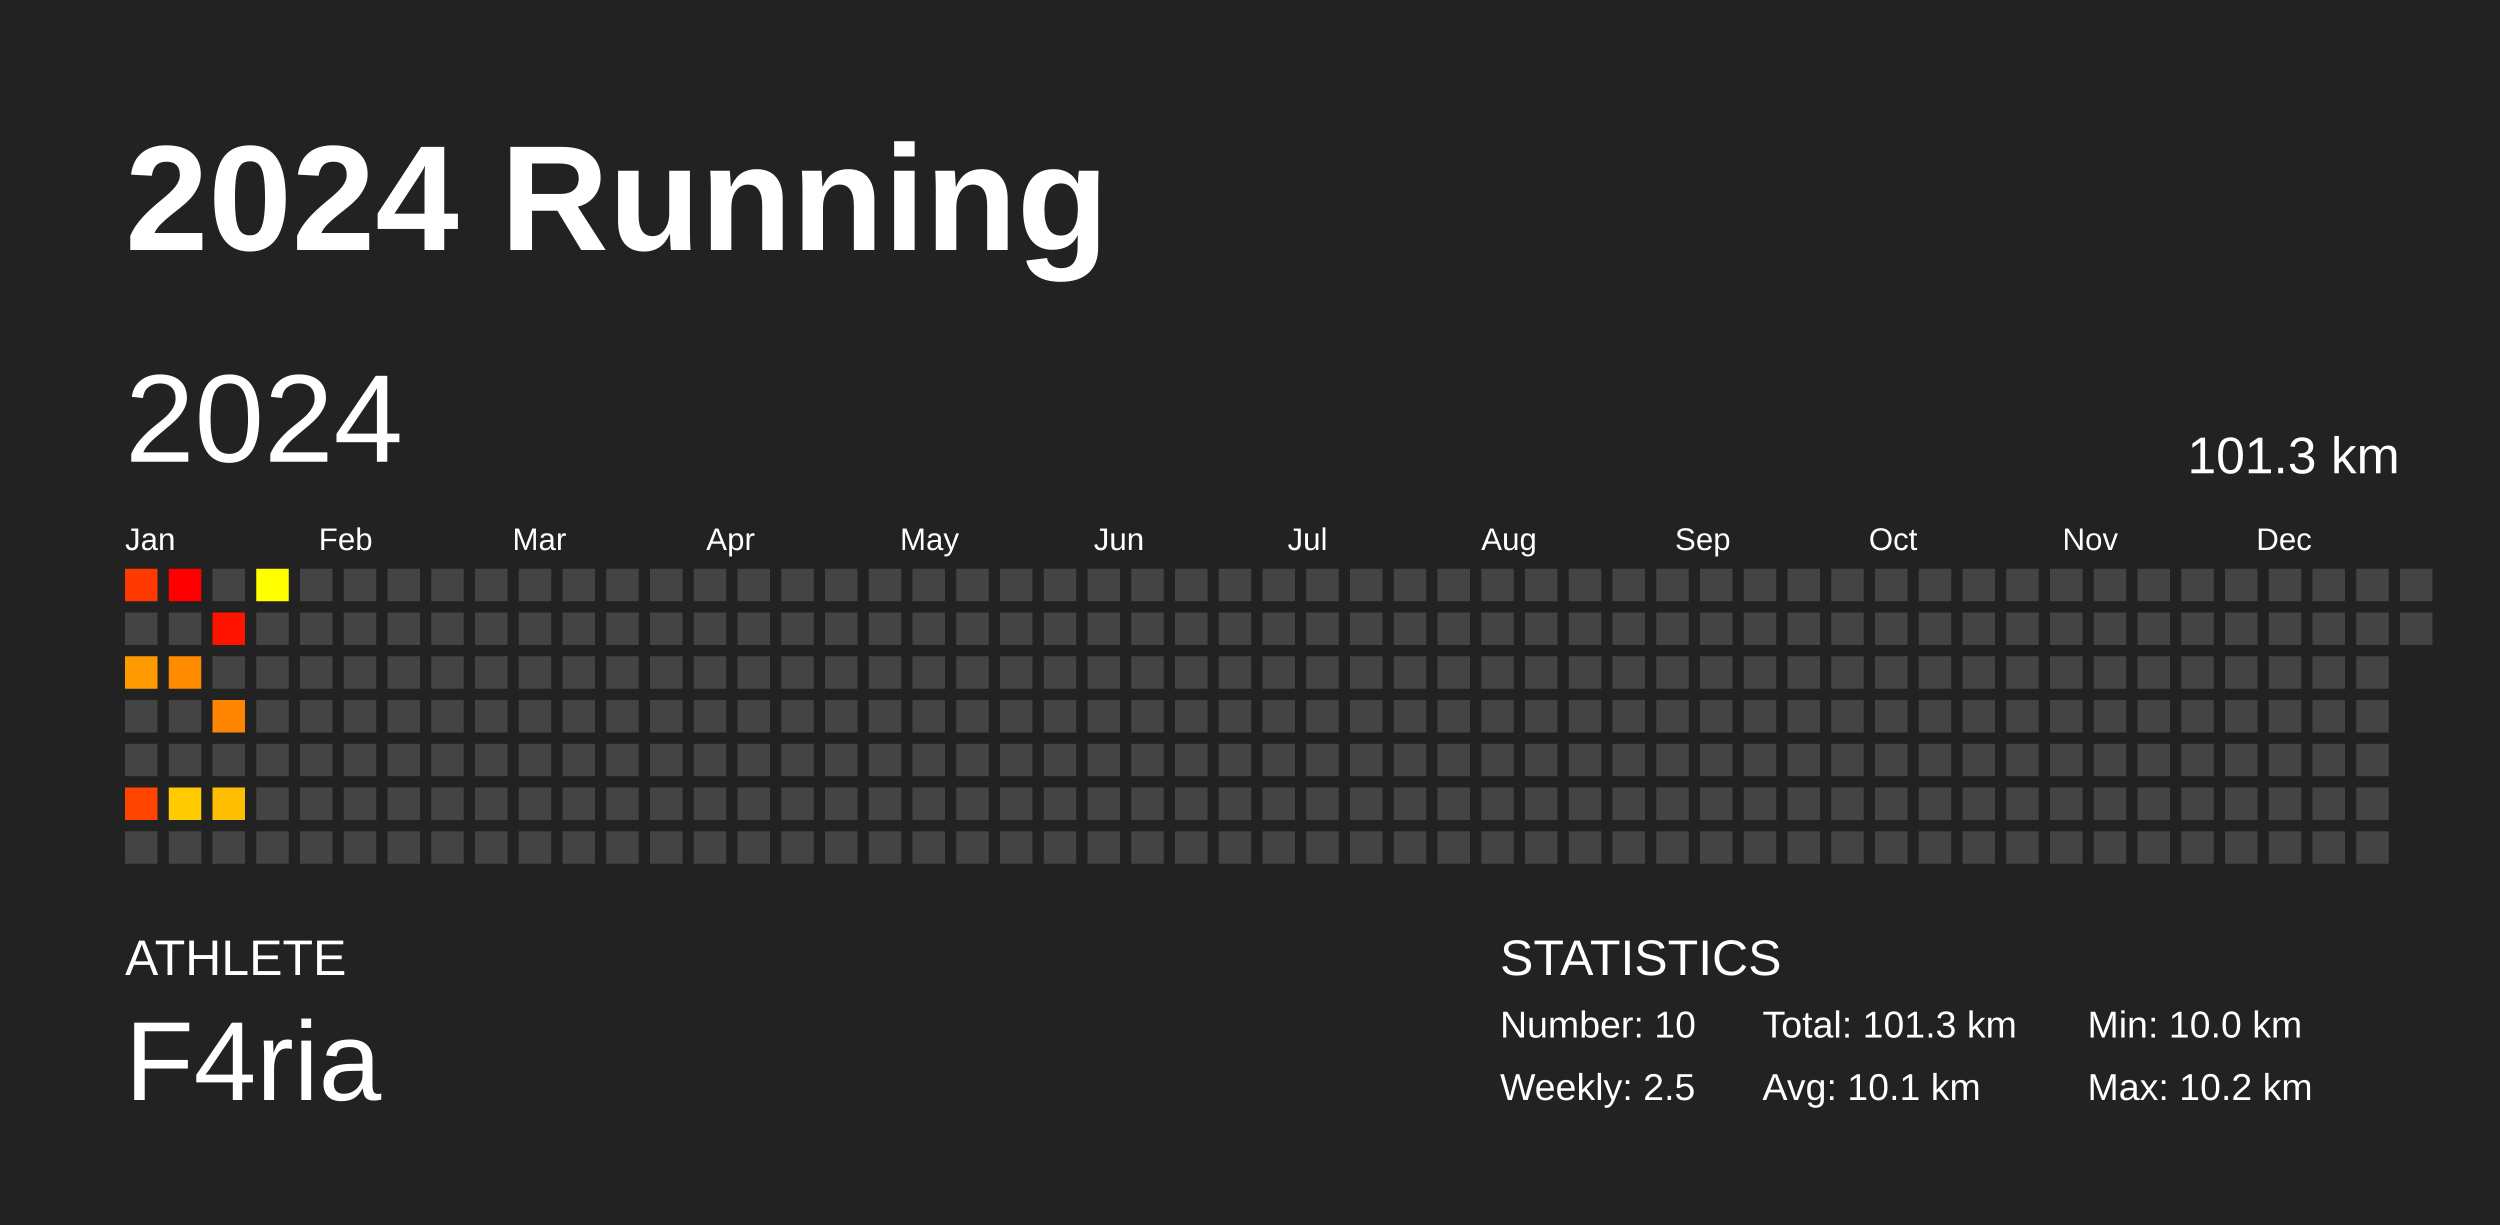
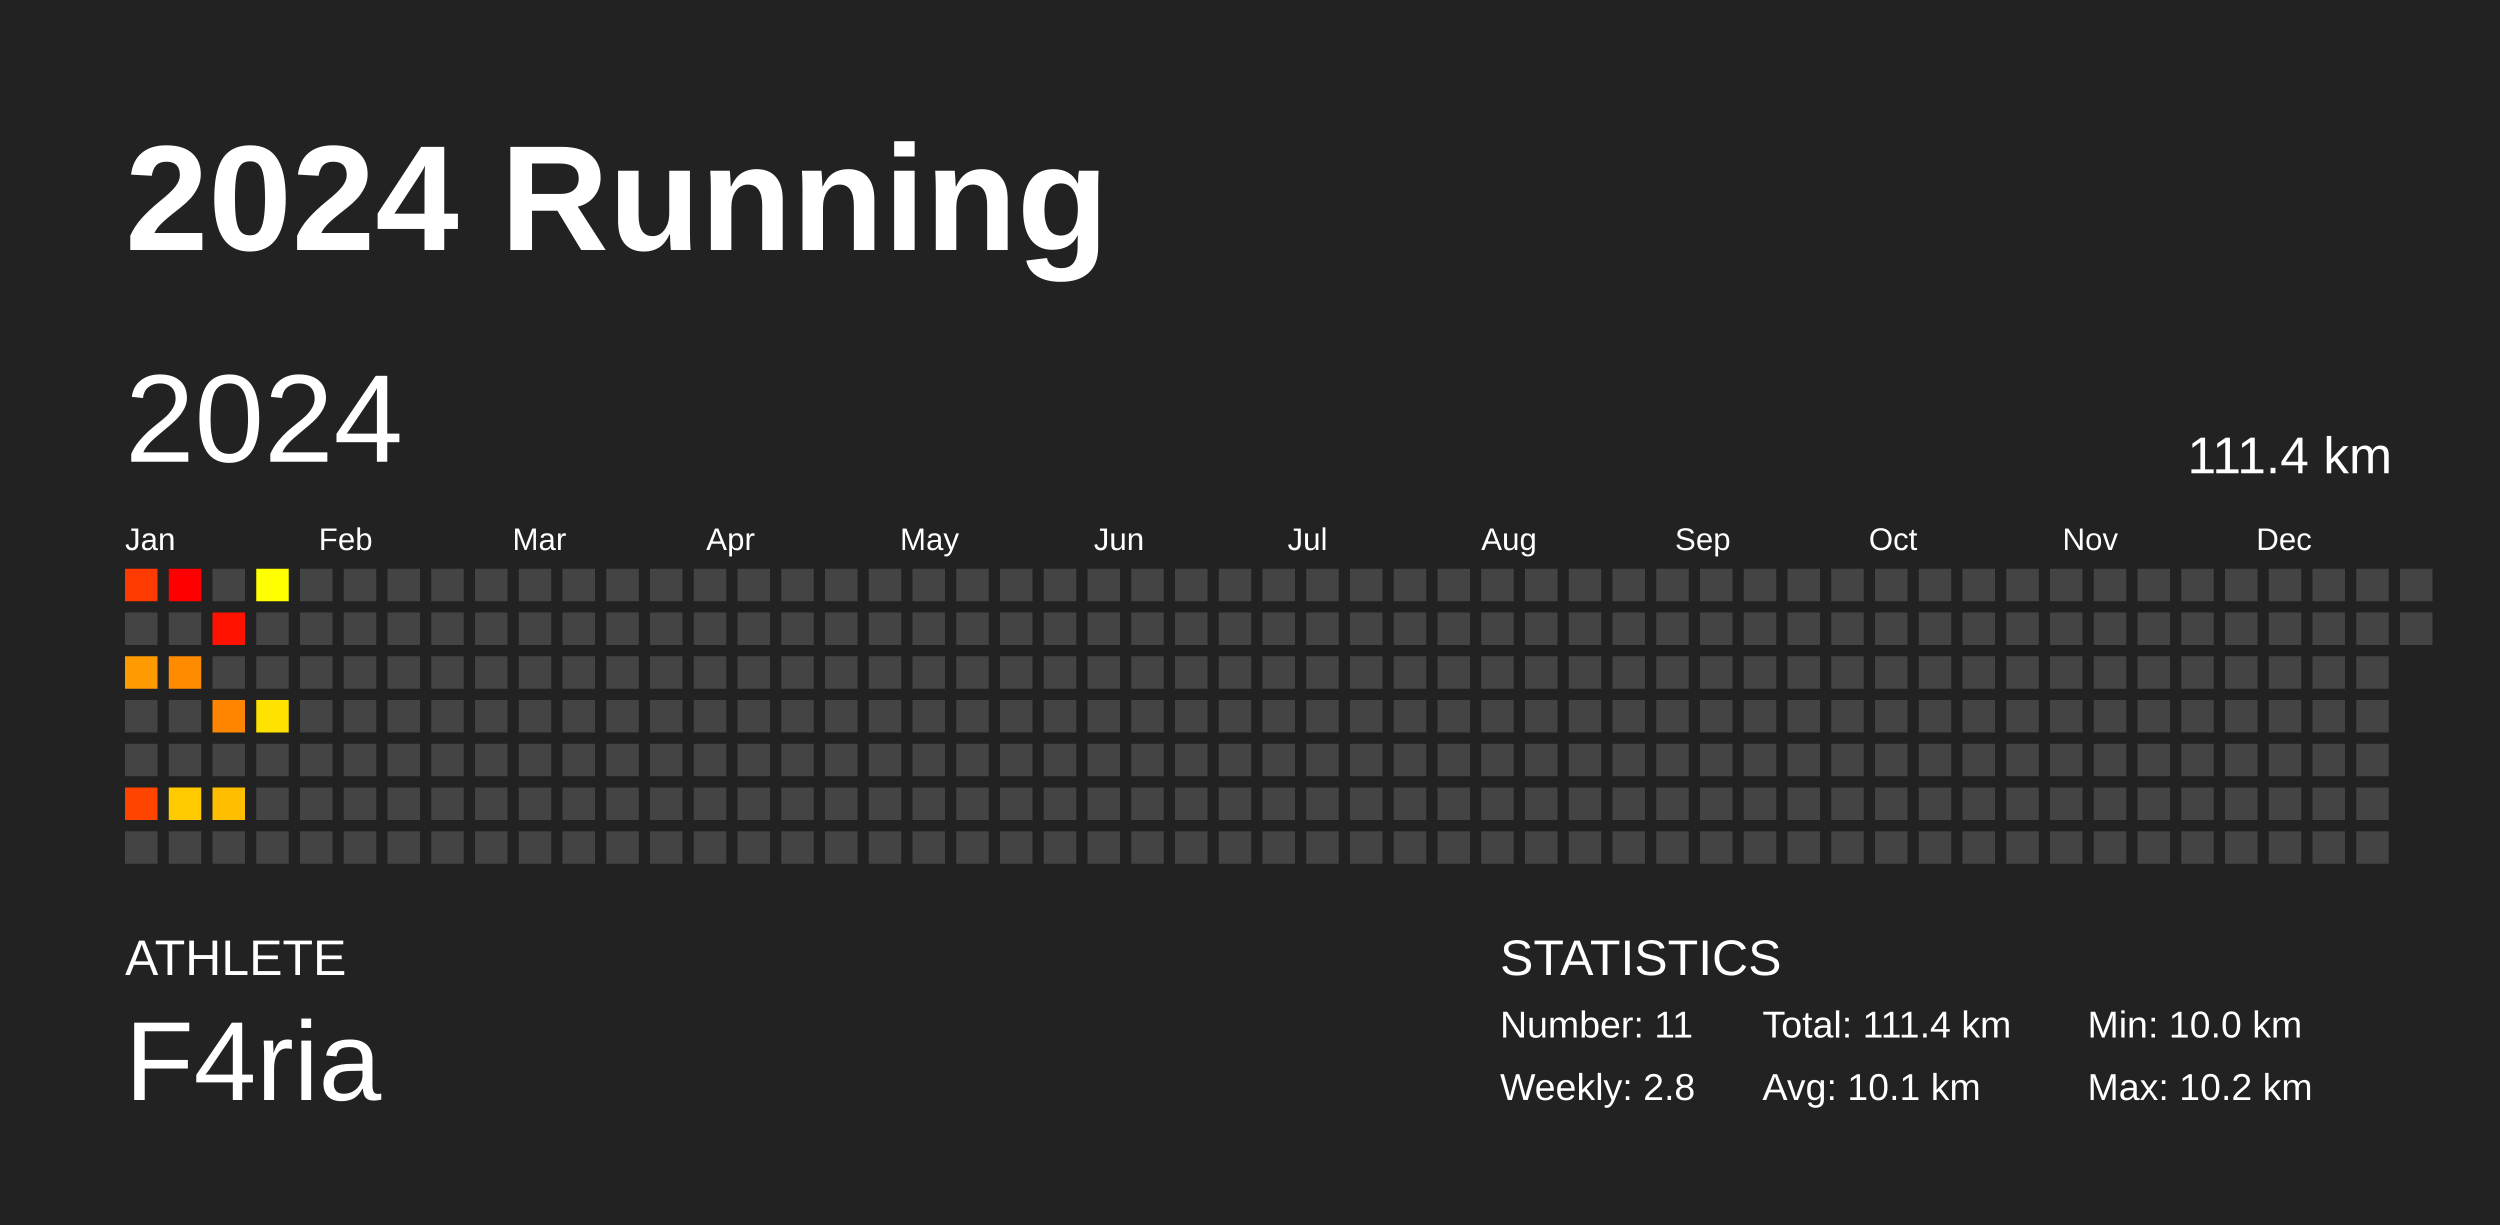
<svg xmlns="http://www.w3.org/2000/svg" baseProfile="full" height="98mm" version="1.1" viewBox="0,0,200,98" width="200mm">
  <defs />
  <rect fill="#222222" height="98" width="200" x="0" y="0" />
  <text fill="#FFFFFF" style="font-size:12px; font-family:Arial; font-weight:bold;" x="10" y="20">2024 Running</text>
  <text fill="#FFFFFF" style="font-size:4px; font-family:Arial" x="10" y="78">ATHLETE</text>
  <text fill="#FFFFFF" style="font-size:9px; font-family:Arial" x="10" y="88">F4ria</text>
  <text fill="#FFFFFF" style="font-size:4px; font-family:Arial" x="120" y="78">STATISTICS</text>
-   <text fill="#FFFFFF" style="font-size:3px; font-family:Arial" x="120" y="83">Number: 10</text>
-   <text fill="#FFFFFF" style="font-size:3px; font-family:Arial" x="120" y="88">Weekly: 2.5</text>
-   <text fill="#FFFFFF" style="font-size:3px; font-family:Arial" x="141" y="83">Total: 101.3 km</text>
+   <text fill="#FFFFFF" style="font-size:3px; font-family:Arial" x="120" y="83">Number: 11</text>
+   <text fill="#FFFFFF" style="font-size:3px; font-family:Arial" x="120" y="88">Weekly: 2.8</text>
+   <text fill="#FFFFFF" style="font-size:3px; font-family:Arial" x="141" y="83">Total: 111.4 km</text>
  <text fill="#FFFFFF" style="font-size:3px; font-family:Arial" x="141" y="88">Avg: 10.1 km</text>
  <text fill="#FFFFFF" style="font-size:3px; font-family:Arial" x="167" y="83">Min: 10.0 km</text>
  <text fill="#FFFFFF" style="font-size:3px; font-family:Arial" x="167" y="88">Max: 10.2 km</text>
  <text dominant-baseline="hanging" fill="#FFFFFF" style="font-size:10.0px; font-family:Arial;" x="10" y="30">2024</text>
-   <text dominant-baseline="hanging" fill="#FFFFFF" style="font-size:4.125px; font-family:Arial;" x="175" y="35">101.3 km</text>
+   <text dominant-baseline="hanging" fill="#FFFFFF" style="font-size:4.125px; font-family:Arial;" x="175" y="35">111.4 km</text>
  <text fill="#FFFFFF" style="font-size:2.5px; font-family:Arial" x="10.0" y="44">Jan</text>
  <text fill="#FFFFFF" style="font-size:2.5px; font-family:Arial" x="25.5" y="44">Feb</text>
  <text fill="#FFFFFF" style="font-size:2.5px; font-family:Arial" x="41.0" y="44">Mar</text>
  <text fill="#FFFFFF" style="font-size:2.5px; font-family:Arial" x="56.5" y="44">Apr</text>
  <text fill="#FFFFFF" style="font-size:2.5px; font-family:Arial" x="72.0" y="44">May</text>
  <text fill="#FFFFFF" style="font-size:2.5px; font-family:Arial" x="87.5" y="44">Jun</text>
  <text fill="#FFFFFF" style="font-size:2.5px; font-family:Arial" x="103.0" y="44">Jul</text>
  <text fill="#FFFFFF" style="font-size:2.5px; font-family:Arial" x="118.5" y="44">Aug</text>
  <text fill="#FFFFFF" style="font-size:2.5px; font-family:Arial" x="134.0" y="44">Sep</text>
  <text fill="#FFFFFF" style="font-size:2.5px; font-family:Arial" x="149.5" y="44">Oct</text>
  <text fill="#FFFFFF" style="font-size:2.5px; font-family:Arial" x="165.0" y="44">Nov</text>
  <text fill="#FFFFFF" style="font-size:2.5px; font-family:Arial" x="180.5" y="44">Dec</text>
  <rect fill="#ff3a00" height="2.6" width="2.6" x="10.0" y="45.5" />
  <rect fill="#444444" height="2.6" width="2.6" x="10.0" y="49.0" />
  <rect fill="#ff9b00" height="2.6" width="2.6" x="10.0" y="52.5" />
  <rect fill="#444444" height="2.6" width="2.6" x="10.0" y="56.0" />
  <rect fill="#444444" height="2.6" width="2.6" x="10.0" y="59.5" />
  <rect fill="#ff4400" height="2.6" width="2.6" x="10.0" y="63.0" />
  <rect fill="#444444" height="2.6" width="2.6" x="10.0" y="66.5" />
  <rect fill="#ff0000" height="2.6" width="2.6" x="13.5" y="45.5" />
  <rect fill="#444444" height="2.6" width="2.6" x="13.5" y="49.0" />
  <rect fill="#ff8c00" height="2.6" width="2.6" x="13.5" y="52.5" />
  <rect fill="#444444" height="2.6" width="2.6" x="13.5" y="56.0" />
  <rect fill="#444444" height="2.6" width="2.6" x="13.5" y="59.5" />
  <rect fill="#ffca00" height="2.6" width="2.6" x="13.5" y="63.0" />
  <rect fill="#444444" height="2.6" width="2.6" x="13.5" y="66.5" />
  <rect fill="#444444" height="2.6" width="2.6" x="17.0" y="45.5" />
  <rect fill="#ff1300" height="2.6" width="2.6" x="17.0" y="49.0" />
  <rect fill="#444444" height="2.6" width="2.6" x="17.0" y="52.5" />
  <rect fill="#ff8500" height="2.6" width="2.6" x="17.0" y="56.0" />
  <rect fill="#444444" height="2.6" width="2.6" x="17.0" y="59.5" />
  <rect fill="#ffbf00" height="2.6" width="2.6" x="17.0" y="63.0" />
  <rect fill="#444444" height="2.6" width="2.6" x="17.0" y="66.5" />
  <rect fill="#ffff00" height="2.6" width="2.6" x="20.5" y="45.5" />
  <rect fill="#444444" height="2.6" width="2.6" x="20.5" y="49.0" />
  <rect fill="#444444" height="2.6" width="2.6" x="20.5" y="52.5" />
-   <rect fill="#444444" height="2.6" width="2.6" x="20.5" y="56.0" />
+   <rect fill="#ffe200" height="2.6" width="2.6" x="20.5" y="56.0" />
  <rect fill="#444444" height="2.6" width="2.6" x="20.5" y="59.5" />
  <rect fill="#444444" height="2.6" width="2.6" x="20.5" y="63.0" />
  <rect fill="#444444" height="2.6" width="2.6" x="20.5" y="66.5" />
  <rect fill="#444444" height="2.6" width="2.6" x="24.0" y="45.5" />
  <rect fill="#444444" height="2.6" width="2.6" x="24.0" y="49.0" />
  <rect fill="#444444" height="2.6" width="2.6" x="24.0" y="52.5" />
  <rect fill="#444444" height="2.6" width="2.6" x="24.0" y="56.0" />
  <rect fill="#444444" height="2.6" width="2.6" x="24.0" y="59.5" />
  <rect fill="#444444" height="2.6" width="2.6" x="24.0" y="63.0" />
  <rect fill="#444444" height="2.6" width="2.6" x="24.0" y="66.5" />
  <rect fill="#444444" height="2.6" width="2.6" x="27.5" y="45.5" />
  <rect fill="#444444" height="2.6" width="2.6" x="27.5" y="49.0" />
  <rect fill="#444444" height="2.6" width="2.6" x="27.5" y="52.5" />
  <rect fill="#444444" height="2.6" width="2.6" x="27.5" y="56.0" />
  <rect fill="#444444" height="2.6" width="2.6" x="27.5" y="59.5" />
  <rect fill="#444444" height="2.6" width="2.6" x="27.5" y="63.0" />
  <rect fill="#444444" height="2.6" width="2.6" x="27.5" y="66.5" />
  <rect fill="#444444" height="2.6" width="2.6" x="31.0" y="45.5" />
  <rect fill="#444444" height="2.6" width="2.6" x="31.0" y="49.0" />
  <rect fill="#444444" height="2.6" width="2.6" x="31.0" y="52.5" />
  <rect fill="#444444" height="2.6" width="2.6" x="31.0" y="56.0" />
  <rect fill="#444444" height="2.6" width="2.6" x="31.0" y="59.5" />
  <rect fill="#444444" height="2.6" width="2.6" x="31.0" y="63.0" />
  <rect fill="#444444" height="2.6" width="2.6" x="31.0" y="66.5" />
  <rect fill="#444444" height="2.6" width="2.6" x="34.5" y="45.5" />
  <rect fill="#444444" height="2.6" width="2.6" x="34.5" y="49.0" />
  <rect fill="#444444" height="2.6" width="2.6" x="34.5" y="52.5" />
  <rect fill="#444444" height="2.6" width="2.6" x="34.5" y="56.0" />
  <rect fill="#444444" height="2.6" width="2.6" x="34.5" y="59.5" />
  <rect fill="#444444" height="2.6" width="2.6" x="34.5" y="63.0" />
  <rect fill="#444444" height="2.6" width="2.6" x="34.5" y="66.5" />
  <rect fill="#444444" height="2.6" width="2.6" x="38.0" y="45.5" />
  <rect fill="#444444" height="2.6" width="2.6" x="38.0" y="49.0" />
  <rect fill="#444444" height="2.6" width="2.6" x="38.0" y="52.5" />
  <rect fill="#444444" height="2.6" width="2.6" x="38.0" y="56.0" />
  <rect fill="#444444" height="2.6" width="2.6" x="38.0" y="59.5" />
  <rect fill="#444444" height="2.6" width="2.6" x="38.0" y="63.0" />
  <rect fill="#444444" height="2.6" width="2.6" x="38.0" y="66.5" />
  <rect fill="#444444" height="2.6" width="2.6" x="41.5" y="45.5" />
  <rect fill="#444444" height="2.6" width="2.6" x="41.5" y="49.0" />
  <rect fill="#444444" height="2.6" width="2.6" x="41.5" y="52.5" />
  <rect fill="#444444" height="2.6" width="2.6" x="41.5" y="56.0" />
  <rect fill="#444444" height="2.6" width="2.6" x="41.5" y="59.5" />
  <rect fill="#444444" height="2.6" width="2.6" x="41.5" y="63.0" />
  <rect fill="#444444" height="2.6" width="2.6" x="41.5" y="66.5" />
  <rect fill="#444444" height="2.6" width="2.6" x="45.0" y="45.5" />
  <rect fill="#444444" height="2.6" width="2.6" x="45.0" y="49.0" />
  <rect fill="#444444" height="2.6" width="2.6" x="45.0" y="52.5" />
  <rect fill="#444444" height="2.6" width="2.6" x="45.0" y="56.0" />
  <rect fill="#444444" height="2.6" width="2.6" x="45.0" y="59.5" />
  <rect fill="#444444" height="2.6" width="2.6" x="45.0" y="63.0" />
  <rect fill="#444444" height="2.6" width="2.6" x="45.0" y="66.5" />
  <rect fill="#444444" height="2.6" width="2.6" x="48.5" y="45.5" />
  <rect fill="#444444" height="2.6" width="2.6" x="48.5" y="49.0" />
  <rect fill="#444444" height="2.6" width="2.6" x="48.5" y="52.5" />
  <rect fill="#444444" height="2.6" width="2.6" x="48.5" y="56.0" />
  <rect fill="#444444" height="2.6" width="2.6" x="48.5" y="59.5" />
  <rect fill="#444444" height="2.6" width="2.6" x="48.5" y="63.0" />
  <rect fill="#444444" height="2.6" width="2.6" x="48.5" y="66.5" />
  <rect fill="#444444" height="2.6" width="2.6" x="52.0" y="45.5" />
  <rect fill="#444444" height="2.6" width="2.6" x="52.0" y="49.0" />
  <rect fill="#444444" height="2.6" width="2.6" x="52.0" y="52.5" />
  <rect fill="#444444" height="2.6" width="2.6" x="52.0" y="56.0" />
  <rect fill="#444444" height="2.6" width="2.6" x="52.0" y="59.5" />
  <rect fill="#444444" height="2.6" width="2.6" x="52.0" y="63.0" />
  <rect fill="#444444" height="2.6" width="2.6" x="52.0" y="66.5" />
  <rect fill="#444444" height="2.6" width="2.6" x="55.5" y="45.5" />
  <rect fill="#444444" height="2.6" width="2.6" x="55.5" y="49.0" />
  <rect fill="#444444" height="2.6" width="2.6" x="55.5" y="52.5" />
  <rect fill="#444444" height="2.6" width="2.6" x="55.5" y="56.0" />
  <rect fill="#444444" height="2.6" width="2.6" x="55.5" y="59.5" />
  <rect fill="#444444" height="2.6" width="2.6" x="55.5" y="63.0" />
  <rect fill="#444444" height="2.6" width="2.6" x="55.5" y="66.5" />
  <rect fill="#444444" height="2.6" width="2.6" x="59.0" y="45.5" />
  <rect fill="#444444" height="2.6" width="2.6" x="59.0" y="49.0" />
  <rect fill="#444444" height="2.6" width="2.6" x="59.0" y="52.5" />
  <rect fill="#444444" height="2.6" width="2.6" x="59.0" y="56.0" />
  <rect fill="#444444" height="2.6" width="2.6" x="59.0" y="59.5" />
  <rect fill="#444444" height="2.6" width="2.6" x="59.0" y="63.0" />
  <rect fill="#444444" height="2.6" width="2.6" x="59.0" y="66.5" />
  <rect fill="#444444" height="2.6" width="2.6" x="62.5" y="45.5" />
  <rect fill="#444444" height="2.6" width="2.6" x="62.5" y="49.0" />
  <rect fill="#444444" height="2.6" width="2.6" x="62.5" y="52.5" />
  <rect fill="#444444" height="2.6" width="2.6" x="62.5" y="56.0" />
  <rect fill="#444444" height="2.6" width="2.6" x="62.5" y="59.5" />
  <rect fill="#444444" height="2.6" width="2.6" x="62.5" y="63.0" />
  <rect fill="#444444" height="2.6" width="2.6" x="62.5" y="66.5" />
  <rect fill="#444444" height="2.6" width="2.6" x="66.0" y="45.5" />
  <rect fill="#444444" height="2.6" width="2.6" x="66.0" y="49.0" />
  <rect fill="#444444" height="2.6" width="2.6" x="66.0" y="52.5" />
  <rect fill="#444444" height="2.6" width="2.6" x="66.0" y="56.0" />
  <rect fill="#444444" height="2.6" width="2.6" x="66.0" y="59.5" />
  <rect fill="#444444" height="2.6" width="2.6" x="66.0" y="63.0" />
  <rect fill="#444444" height="2.6" width="2.6" x="66.0" y="66.5" />
  <rect fill="#444444" height="2.6" width="2.6" x="69.5" y="45.5" />
  <rect fill="#444444" height="2.6" width="2.6" x="69.5" y="49.0" />
  <rect fill="#444444" height="2.6" width="2.6" x="69.5" y="52.5" />
  <rect fill="#444444" height="2.6" width="2.6" x="69.5" y="56.0" />
  <rect fill="#444444" height="2.6" width="2.6" x="69.5" y="59.5" />
  <rect fill="#444444" height="2.6" width="2.6" x="69.5" y="63.0" />
  <rect fill="#444444" height="2.6" width="2.6" x="69.5" y="66.5" />
  <rect fill="#444444" height="2.6" width="2.6" x="73.0" y="45.5" />
  <rect fill="#444444" height="2.6" width="2.6" x="73.0" y="49.0" />
  <rect fill="#444444" height="2.6" width="2.6" x="73.0" y="52.5" />
  <rect fill="#444444" height="2.6" width="2.6" x="73.0" y="56.0" />
  <rect fill="#444444" height="2.6" width="2.6" x="73.0" y="59.5" />
  <rect fill="#444444" height="2.6" width="2.6" x="73.0" y="63.0" />
  <rect fill="#444444" height="2.6" width="2.6" x="73.0" y="66.5" />
  <rect fill="#444444" height="2.6" width="2.6" x="76.5" y="45.5" />
  <rect fill="#444444" height="2.6" width="2.6" x="76.5" y="49.0" />
  <rect fill="#444444" height="2.6" width="2.6" x="76.5" y="52.5" />
  <rect fill="#444444" height="2.6" width="2.6" x="76.5" y="56.0" />
  <rect fill="#444444" height="2.6" width="2.6" x="76.5" y="59.5" />
  <rect fill="#444444" height="2.6" width="2.6" x="76.5" y="63.0" />
  <rect fill="#444444" height="2.6" width="2.6" x="76.5" y="66.5" />
  <rect fill="#444444" height="2.6" width="2.6" x="80.0" y="45.5" />
  <rect fill="#444444" height="2.6" width="2.6" x="80.0" y="49.0" />
  <rect fill="#444444" height="2.6" width="2.6" x="80.0" y="52.5" />
  <rect fill="#444444" height="2.6" width="2.6" x="80.0" y="56.0" />
  <rect fill="#444444" height="2.6" width="2.6" x="80.0" y="59.5" />
  <rect fill="#444444" height="2.6" width="2.6" x="80.0" y="63.0" />
  <rect fill="#444444" height="2.6" width="2.6" x="80.0" y="66.5" />
  <rect fill="#444444" height="2.6" width="2.6" x="83.5" y="45.5" />
  <rect fill="#444444" height="2.6" width="2.6" x="83.5" y="49.0" />
  <rect fill="#444444" height="2.6" width="2.6" x="83.5" y="52.5" />
  <rect fill="#444444" height="2.6" width="2.6" x="83.5" y="56.0" />
  <rect fill="#444444" height="2.6" width="2.6" x="83.5" y="59.5" />
  <rect fill="#444444" height="2.6" width="2.6" x="83.5" y="63.0" />
  <rect fill="#444444" height="2.6" width="2.6" x="83.5" y="66.5" />
  <rect fill="#444444" height="2.6" width="2.6" x="87.0" y="45.5" />
  <rect fill="#444444" height="2.6" width="2.6" x="87.0" y="49.0" />
  <rect fill="#444444" height="2.6" width="2.6" x="87.0" y="52.5" />
  <rect fill="#444444" height="2.6" width="2.6" x="87.0" y="56.0" />
  <rect fill="#444444" height="2.6" width="2.6" x="87.0" y="59.5" />
  <rect fill="#444444" height="2.6" width="2.6" x="87.0" y="63.0" />
  <rect fill="#444444" height="2.6" width="2.6" x="87.0" y="66.5" />
  <rect fill="#444444" height="2.6" width="2.6" x="90.5" y="45.5" />
  <rect fill="#444444" height="2.6" width="2.6" x="90.5" y="49.0" />
  <rect fill="#444444" height="2.6" width="2.6" x="90.5" y="52.5" />
  <rect fill="#444444" height="2.6" width="2.6" x="90.5" y="56.0" />
  <rect fill="#444444" height="2.6" width="2.6" x="90.5" y="59.5" />
  <rect fill="#444444" height="2.6" width="2.6" x="90.5" y="63.0" />
  <rect fill="#444444" height="2.6" width="2.6" x="90.5" y="66.5" />
  <rect fill="#444444" height="2.6" width="2.6" x="94.0" y="45.5" />
  <rect fill="#444444" height="2.6" width="2.6" x="94.0" y="49.0" />
  <rect fill="#444444" height="2.6" width="2.6" x="94.0" y="52.5" />
  <rect fill="#444444" height="2.6" width="2.6" x="94.0" y="56.0" />
  <rect fill="#444444" height="2.6" width="2.6" x="94.0" y="59.5" />
  <rect fill="#444444" height="2.6" width="2.6" x="94.0" y="63.0" />
  <rect fill="#444444" height="2.6" width="2.6" x="94.0" y="66.5" />
  <rect fill="#444444" height="2.6" width="2.6" x="97.5" y="45.5" />
  <rect fill="#444444" height="2.6" width="2.6" x="97.5" y="49.0" />
  <rect fill="#444444" height="2.6" width="2.6" x="97.5" y="52.5" />
  <rect fill="#444444" height="2.6" width="2.6" x="97.5" y="56.0" />
  <rect fill="#444444" height="2.6" width="2.6" x="97.5" y="59.5" />
  <rect fill="#444444" height="2.6" width="2.6" x="97.5" y="63.0" />
  <rect fill="#444444" height="2.6" width="2.6" x="97.5" y="66.5" />
  <rect fill="#444444" height="2.6" width="2.6" x="101.0" y="45.5" />
  <rect fill="#444444" height="2.6" width="2.6" x="101.0" y="49.0" />
  <rect fill="#444444" height="2.6" width="2.6" x="101.0" y="52.5" />
  <rect fill="#444444" height="2.6" width="2.6" x="101.0" y="56.0" />
  <rect fill="#444444" height="2.6" width="2.6" x="101.0" y="59.5" />
  <rect fill="#444444" height="2.6" width="2.6" x="101.0" y="63.0" />
  <rect fill="#444444" height="2.6" width="2.6" x="101.0" y="66.5" />
  <rect fill="#444444" height="2.6" width="2.6" x="104.5" y="45.5" />
  <rect fill="#444444" height="2.6" width="2.6" x="104.5" y="49.0" />
  <rect fill="#444444" height="2.6" width="2.6" x="104.5" y="52.5" />
  <rect fill="#444444" height="2.6" width="2.6" x="104.5" y="56.0" />
  <rect fill="#444444" height="2.6" width="2.6" x="104.5" y="59.5" />
  <rect fill="#444444" height="2.6" width="2.6" x="104.5" y="63.0" />
  <rect fill="#444444" height="2.6" width="2.6" x="104.5" y="66.5" />
  <rect fill="#444444" height="2.6" width="2.6" x="108.0" y="45.5" />
  <rect fill="#444444" height="2.6" width="2.6" x="108.0" y="49.0" />
  <rect fill="#444444" height="2.6" width="2.6" x="108.0" y="52.5" />
  <rect fill="#444444" height="2.6" width="2.6" x="108.0" y="56.0" />
  <rect fill="#444444" height="2.6" width="2.6" x="108.0" y="59.5" />
  <rect fill="#444444" height="2.6" width="2.6" x="108.0" y="63.0" />
  <rect fill="#444444" height="2.6" width="2.6" x="108.0" y="66.5" />
  <rect fill="#444444" height="2.6" width="2.6" x="111.5" y="45.5" />
  <rect fill="#444444" height="2.6" width="2.6" x="111.5" y="49.0" />
  <rect fill="#444444" height="2.6" width="2.6" x="111.5" y="52.5" />
  <rect fill="#444444" height="2.6" width="2.6" x="111.5" y="56.0" />
  <rect fill="#444444" height="2.6" width="2.6" x="111.5" y="59.5" />
  <rect fill="#444444" height="2.6" width="2.6" x="111.5" y="63.0" />
  <rect fill="#444444" height="2.6" width="2.6" x="111.5" y="66.5" />
  <rect fill="#444444" height="2.6" width="2.6" x="115.0" y="45.5" />
  <rect fill="#444444" height="2.6" width="2.6" x="115.0" y="49.0" />
  <rect fill="#444444" height="2.6" width="2.6" x="115.0" y="52.5" />
  <rect fill="#444444" height="2.6" width="2.6" x="115.0" y="56.0" />
  <rect fill="#444444" height="2.6" width="2.6" x="115.0" y="59.5" />
  <rect fill="#444444" height="2.6" width="2.6" x="115.0" y="63.0" />
  <rect fill="#444444" height="2.6" width="2.6" x="115.0" y="66.5" />
  <rect fill="#444444" height="2.6" width="2.6" x="118.5" y="45.5" />
  <rect fill="#444444" height="2.6" width="2.6" x="118.5" y="49.0" />
  <rect fill="#444444" height="2.6" width="2.6" x="118.5" y="52.5" />
  <rect fill="#444444" height="2.6" width="2.6" x="118.5" y="56.0" />
  <rect fill="#444444" height="2.6" width="2.6" x="118.5" y="59.5" />
  <rect fill="#444444" height="2.6" width="2.6" x="118.5" y="63.0" />
  <rect fill="#444444" height="2.6" width="2.6" x="118.5" y="66.5" />
  <rect fill="#444444" height="2.6" width="2.6" x="122.0" y="45.5" />
  <rect fill="#444444" height="2.6" width="2.6" x="122.0" y="49.0" />
  <rect fill="#444444" height="2.6" width="2.6" x="122.0" y="52.5" />
  <rect fill="#444444" height="2.6" width="2.6" x="122.0" y="56.0" />
  <rect fill="#444444" height="2.6" width="2.6" x="122.0" y="59.5" />
  <rect fill="#444444" height="2.6" width="2.6" x="122.0" y="63.0" />
  <rect fill="#444444" height="2.6" width="2.6" x="122.0" y="66.5" />
  <rect fill="#444444" height="2.6" width="2.6" x="125.5" y="45.5" />
  <rect fill="#444444" height="2.6" width="2.6" x="125.5" y="49.0" />
  <rect fill="#444444" height="2.6" width="2.6" x="125.5" y="52.5" />
  <rect fill="#444444" height="2.6" width="2.6" x="125.5" y="56.0" />
  <rect fill="#444444" height="2.6" width="2.6" x="125.5" y="59.5" />
  <rect fill="#444444" height="2.6" width="2.6" x="125.5" y="63.0" />
  <rect fill="#444444" height="2.6" width="2.6" x="125.5" y="66.5" />
  <rect fill="#444444" height="2.6" width="2.6" x="129.0" y="45.5" />
  <rect fill="#444444" height="2.6" width="2.6" x="129.0" y="49.0" />
  <rect fill="#444444" height="2.6" width="2.6" x="129.0" y="52.5" />
  <rect fill="#444444" height="2.6" width="2.6" x="129.0" y="56.0" />
  <rect fill="#444444" height="2.6" width="2.6" x="129.0" y="59.5" />
  <rect fill="#444444" height="2.6" width="2.6" x="129.0" y="63.0" />
  <rect fill="#444444" height="2.6" width="2.6" x="129.0" y="66.5" />
  <rect fill="#444444" height="2.6" width="2.6" x="132.5" y="45.5" />
  <rect fill="#444444" height="2.6" width="2.6" x="132.5" y="49.0" />
  <rect fill="#444444" height="2.6" width="2.6" x="132.5" y="52.5" />
  <rect fill="#444444" height="2.6" width="2.6" x="132.5" y="56.0" />
  <rect fill="#444444" height="2.6" width="2.6" x="132.5" y="59.5" />
  <rect fill="#444444" height="2.6" width="2.6" x="132.5" y="63.0" />
  <rect fill="#444444" height="2.6" width="2.6" x="132.5" y="66.5" />
  <rect fill="#444444" height="2.6" width="2.6" x="136.0" y="45.5" />
  <rect fill="#444444" height="2.6" width="2.6" x="136.0" y="49.0" />
  <rect fill="#444444" height="2.6" width="2.6" x="136.0" y="52.5" />
  <rect fill="#444444" height="2.6" width="2.6" x="136.0" y="56.0" />
  <rect fill="#444444" height="2.6" width="2.6" x="136.0" y="59.5" />
  <rect fill="#444444" height="2.6" width="2.6" x="136.0" y="63.0" />
  <rect fill="#444444" height="2.6" width="2.6" x="136.0" y="66.5" />
  <rect fill="#444444" height="2.6" width="2.6" x="139.5" y="45.5" />
  <rect fill="#444444" height="2.6" width="2.6" x="139.5" y="49.0" />
  <rect fill="#444444" height="2.6" width="2.6" x="139.5" y="52.5" />
  <rect fill="#444444" height="2.6" width="2.6" x="139.5" y="56.0" />
  <rect fill="#444444" height="2.6" width="2.6" x="139.5" y="59.5" />
  <rect fill="#444444" height="2.6" width="2.6" x="139.5" y="63.0" />
  <rect fill="#444444" height="2.6" width="2.6" x="139.5" y="66.5" />
  <rect fill="#444444" height="2.6" width="2.6" x="143.0" y="45.5" />
  <rect fill="#444444" height="2.6" width="2.6" x="143.0" y="49.0" />
  <rect fill="#444444" height="2.6" width="2.6" x="143.0" y="52.5" />
  <rect fill="#444444" height="2.6" width="2.6" x="143.0" y="56.0" />
  <rect fill="#444444" height="2.6" width="2.6" x="143.0" y="59.5" />
  <rect fill="#444444" height="2.6" width="2.6" x="143.0" y="63.0" />
  <rect fill="#444444" height="2.6" width="2.6" x="143.0" y="66.5" />
  <rect fill="#444444" height="2.6" width="2.6" x="146.5" y="45.5" />
  <rect fill="#444444" height="2.6" width="2.6" x="146.5" y="49.0" />
  <rect fill="#444444" height="2.6" width="2.6" x="146.5" y="52.5" />
  <rect fill="#444444" height="2.6" width="2.6" x="146.5" y="56.0" />
  <rect fill="#444444" height="2.6" width="2.6" x="146.5" y="59.5" />
  <rect fill="#444444" height="2.6" width="2.6" x="146.5" y="63.0" />
  <rect fill="#444444" height="2.6" width="2.6" x="146.5" y="66.5" />
  <rect fill="#444444" height="2.6" width="2.6" x="150.0" y="45.5" />
  <rect fill="#444444" height="2.6" width="2.6" x="150.0" y="49.0" />
  <rect fill="#444444" height="2.6" width="2.6" x="150.0" y="52.5" />
  <rect fill="#444444" height="2.6" width="2.6" x="150.0" y="56.0" />
  <rect fill="#444444" height="2.6" width="2.6" x="150.0" y="59.5" />
  <rect fill="#444444" height="2.6" width="2.6" x="150.0" y="63.0" />
  <rect fill="#444444" height="2.6" width="2.6" x="150.0" y="66.5" />
  <rect fill="#444444" height="2.6" width="2.6" x="153.5" y="45.5" />
  <rect fill="#444444" height="2.6" width="2.6" x="153.5" y="49.0" />
  <rect fill="#444444" height="2.6" width="2.6" x="153.5" y="52.5" />
  <rect fill="#444444" height="2.6" width="2.6" x="153.5" y="56.0" />
  <rect fill="#444444" height="2.6" width="2.6" x="153.5" y="59.5" />
  <rect fill="#444444" height="2.6" width="2.6" x="153.5" y="63.0" />
  <rect fill="#444444" height="2.6" width="2.6" x="153.5" y="66.5" />
  <rect fill="#444444" height="2.6" width="2.6" x="157.0" y="45.5" />
  <rect fill="#444444" height="2.6" width="2.6" x="157.0" y="49.0" />
  <rect fill="#444444" height="2.6" width="2.6" x="157.0" y="52.5" />
  <rect fill="#444444" height="2.6" width="2.6" x="157.0" y="56.0" />
  <rect fill="#444444" height="2.6" width="2.6" x="157.0" y="59.5" />
  <rect fill="#444444" height="2.6" width="2.6" x="157.0" y="63.0" />
  <rect fill="#444444" height="2.6" width="2.6" x="157.0" y="66.5" />
  <rect fill="#444444" height="2.6" width="2.6" x="160.5" y="45.5" />
  <rect fill="#444444" height="2.6" width="2.6" x="160.5" y="49.0" />
  <rect fill="#444444" height="2.6" width="2.6" x="160.5" y="52.5" />
  <rect fill="#444444" height="2.6" width="2.6" x="160.5" y="56.0" />
  <rect fill="#444444" height="2.6" width="2.6" x="160.5" y="59.5" />
  <rect fill="#444444" height="2.6" width="2.6" x="160.5" y="63.0" />
  <rect fill="#444444" height="2.6" width="2.6" x="160.5" y="66.5" />
  <rect fill="#444444" height="2.6" width="2.6" x="164.0" y="45.5" />
  <rect fill="#444444" height="2.6" width="2.6" x="164.0" y="49.0" />
  <rect fill="#444444" height="2.6" width="2.6" x="164.0" y="52.5" />
  <rect fill="#444444" height="2.6" width="2.6" x="164.0" y="56.0" />
  <rect fill="#444444" height="2.6" width="2.6" x="164.0" y="59.5" />
  <rect fill="#444444" height="2.6" width="2.6" x="164.0" y="63.0" />
  <rect fill="#444444" height="2.6" width="2.6" x="164.0" y="66.5" />
  <rect fill="#444444" height="2.6" width="2.6" x="167.5" y="45.5" />
  <rect fill="#444444" height="2.6" width="2.6" x="167.5" y="49.0" />
  <rect fill="#444444" height="2.6" width="2.6" x="167.5" y="52.5" />
  <rect fill="#444444" height="2.6" width="2.6" x="167.5" y="56.0" />
  <rect fill="#444444" height="2.6" width="2.6" x="167.5" y="59.5" />
  <rect fill="#444444" height="2.6" width="2.6" x="167.5" y="63.0" />
  <rect fill="#444444" height="2.6" width="2.6" x="167.5" y="66.5" />
  <rect fill="#444444" height="2.6" width="2.6" x="171.0" y="45.5" />
  <rect fill="#444444" height="2.6" width="2.6" x="171.0" y="49.0" />
  <rect fill="#444444" height="2.6" width="2.6" x="171.0" y="52.5" />
  <rect fill="#444444" height="2.6" width="2.6" x="171.0" y="56.0" />
  <rect fill="#444444" height="2.6" width="2.6" x="171.0" y="59.5" />
  <rect fill="#444444" height="2.6" width="2.6" x="171.0" y="63.0" />
  <rect fill="#444444" height="2.6" width="2.6" x="171.0" y="66.5" />
  <rect fill="#444444" height="2.6" width="2.6" x="174.5" y="45.5" />
  <rect fill="#444444" height="2.6" width="2.6" x="174.5" y="49.0" />
  <rect fill="#444444" height="2.6" width="2.6" x="174.5" y="52.5" />
  <rect fill="#444444" height="2.6" width="2.6" x="174.5" y="56.0" />
  <rect fill="#444444" height="2.6" width="2.6" x="174.5" y="59.5" />
  <rect fill="#444444" height="2.6" width="2.6" x="174.5" y="63.0" />
  <rect fill="#444444" height="2.6" width="2.6" x="174.5" y="66.5" />
  <rect fill="#444444" height="2.6" width="2.6" x="178.0" y="45.5" />
  <rect fill="#444444" height="2.6" width="2.6" x="178.0" y="49.0" />
  <rect fill="#444444" height="2.6" width="2.6" x="178.0" y="52.5" />
  <rect fill="#444444" height="2.6" width="2.6" x="178.0" y="56.0" />
  <rect fill="#444444" height="2.6" width="2.6" x="178.0" y="59.5" />
  <rect fill="#444444" height="2.6" width="2.6" x="178.0" y="63.0" />
  <rect fill="#444444" height="2.6" width="2.6" x="178.0" y="66.5" />
  <rect fill="#444444" height="2.6" width="2.6" x="181.5" y="45.5" />
  <rect fill="#444444" height="2.6" width="2.6" x="181.5" y="49.0" />
  <rect fill="#444444" height="2.6" width="2.6" x="181.5" y="52.5" />
  <rect fill="#444444" height="2.6" width="2.6" x="181.5" y="56.0" />
  <rect fill="#444444" height="2.6" width="2.6" x="181.5" y="59.5" />
  <rect fill="#444444" height="2.6" width="2.6" x="181.5" y="63.0" />
  <rect fill="#444444" height="2.6" width="2.6" x="181.5" y="66.5" />
  <rect fill="#444444" height="2.6" width="2.6" x="185.0" y="45.5" />
  <rect fill="#444444" height="2.6" width="2.6" x="185.0" y="49.0" />
  <rect fill="#444444" height="2.6" width="2.6" x="185.0" y="52.5" />
  <rect fill="#444444" height="2.6" width="2.6" x="185.0" y="56.0" />
  <rect fill="#444444" height="2.6" width="2.6" x="185.0" y="59.5" />
  <rect fill="#444444" height="2.6" width="2.6" x="185.0" y="63.0" />
  <rect fill="#444444" height="2.6" width="2.6" x="185.0" y="66.5" />
  <rect fill="#444444" height="2.6" width="2.6" x="188.5" y="45.5" />
  <rect fill="#444444" height="2.6" width="2.6" x="188.5" y="49.0" />
  <rect fill="#444444" height="2.6" width="2.6" x="188.5" y="52.5" />
  <rect fill="#444444" height="2.6" width="2.6" x="188.5" y="56.0" />
  <rect fill="#444444" height="2.6" width="2.6" x="188.5" y="59.5" />
  <rect fill="#444444" height="2.6" width="2.6" x="188.5" y="63.0" />
  <rect fill="#444444" height="2.6" width="2.6" x="188.5" y="66.5" />
  <rect fill="#444444" height="2.6" width="2.6" x="192.0" y="45.5" />
  <rect fill="#444444" height="2.6" width="2.6" x="192.0" y="49.0" />
</svg>
